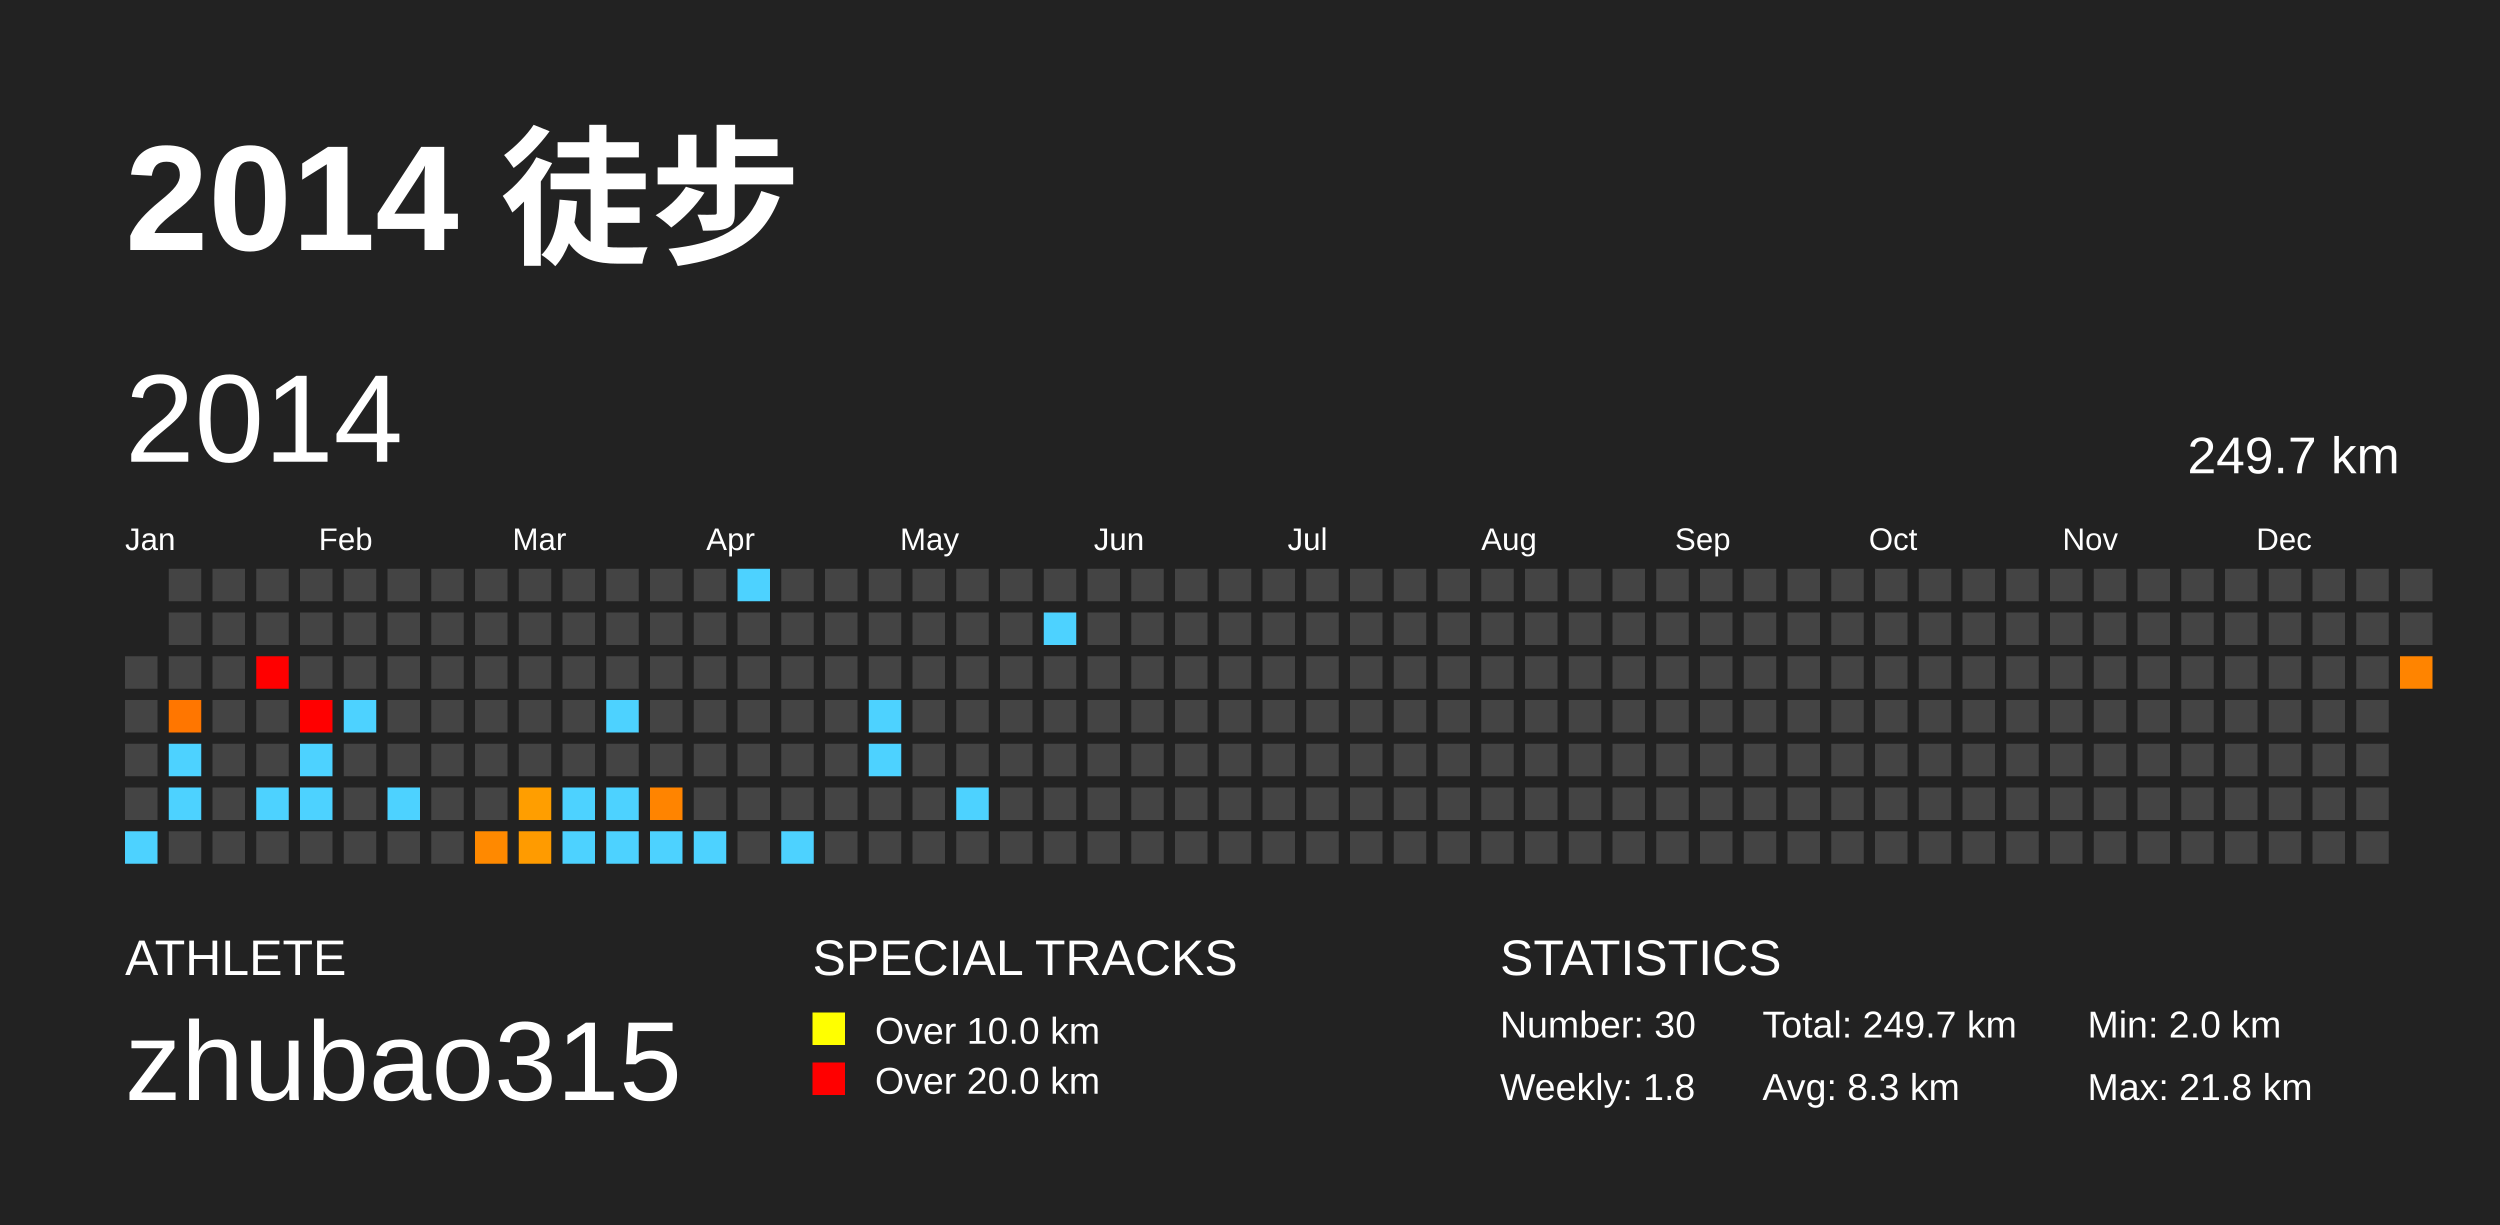
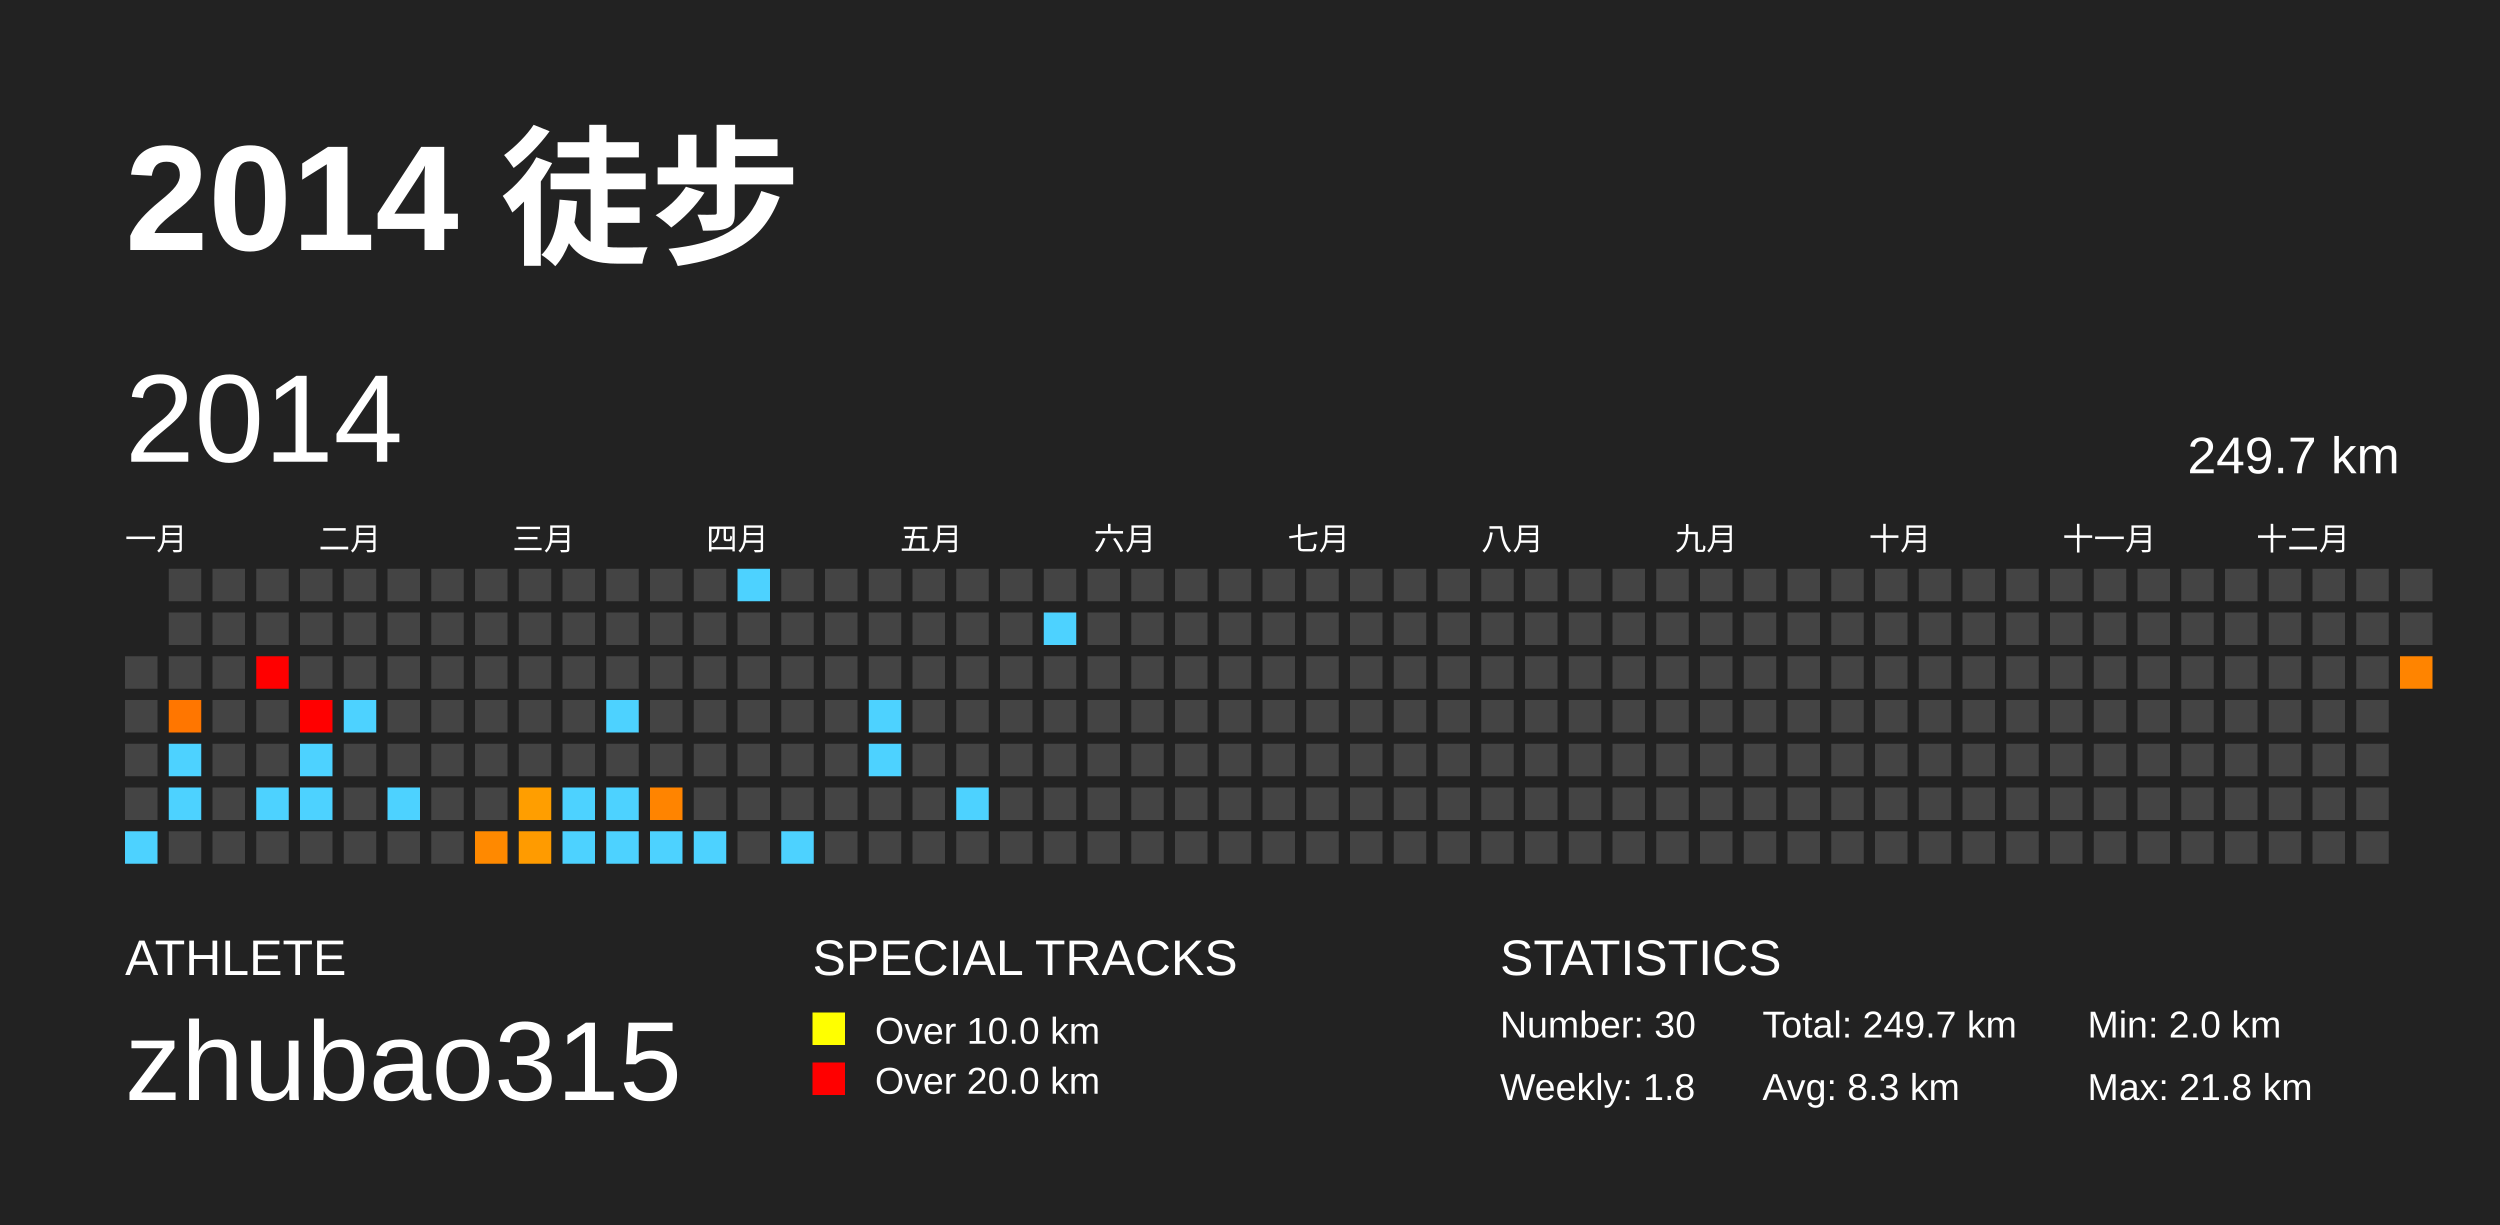
<svg xmlns="http://www.w3.org/2000/svg" baseProfile="full" height="98mm" version="1.1" viewBox="0,0,200,98" width="200mm">
  <defs />
  <rect fill="#222222" height="98" width="200" x="0" y="0" />
  <text fill="#FFFFFF" style="font-size:12px; font-family:Arial; font-weight:bold;" x="10" y="20">2014 徒步</text>
  <text fill="#FFFFFF" style="font-size:4px; font-family:Arial" x="10" y="78">ATHLETE</text>
  <text fill="#FFFFFF" style="font-size:9px; font-family:Arial" x="10" y="88">zhubao315</text>
  <text fill="#FFFFFF" style="font-size:4px; font-family:Arial" x="65" y="78">SPECIAL TRACKS</text>
  <rect fill="yellow" height="2.6" width="2.6" x="65" y="81" />
  <text fill="#FFFFFF" style="font-size:3px; font-family:Arial" x="70" y="83.5">Over 10.0 km</text>
  <rect fill="red" height="2.6" width="2.6" x="65" y="85" />
  <text fill="#FFFFFF" style="font-size:3px; font-family:Arial" x="70" y="87.5">Over 20.0 km</text>
  <text fill="#FFFFFF" style="font-size:4px; font-family:Arial" x="120" y="78">STATISTICS</text>
  <text fill="#FFFFFF" style="font-size:3px; font-family:Arial" x="120" y="83">Number: 30</text>
  <text fill="#FFFFFF" style="font-size:3px; font-family:Arial" x="120" y="88">Weekly: 1.8</text>
  <text fill="#FFFFFF" style="font-size:3px; font-family:Arial" x="141" y="83">Total: 249.7 km</text>
  <text fill="#FFFFFF" style="font-size:3px; font-family:Arial" x="141" y="88">Avg: 8.3 km</text>
  <text fill="#FFFFFF" style="font-size:3px; font-family:Arial" x="167" y="83">Min: 2.0 km</text>
  <text fill="#FFFFFF" style="font-size:3px; font-family:Arial" x="167" y="88">Max: 21.8 km</text>
  <text dominant-baseline="hanging" fill="#FFFFFF" style="font-size:10.0px; font-family:Arial;" x="10" y="30">2014</text>
  <text dominant-baseline="hanging" fill="#FFFFFF" style="font-size:4.125px; font-family:Arial;" x="175" y="35">249.7 km</text>
-   <text fill="#FFFFFF" style="font-size:2.5px; font-family:Arial" x="10.0" y="44">Jan</text>
-   <text fill="#FFFFFF" style="font-size:2.5px; font-family:Arial" x="25.5" y="44">Feb</text>
-   <text fill="#FFFFFF" style="font-size:2.5px; font-family:Arial" x="41.0" y="44">Mar</text>
-   <text fill="#FFFFFF" style="font-size:2.5px; font-family:Arial" x="56.5" y="44">Apr</text>
-   <text fill="#FFFFFF" style="font-size:2.5px; font-family:Arial" x="72.0" y="44">May</text>
-   <text fill="#FFFFFF" style="font-size:2.5px; font-family:Arial" x="87.5" y="44">Jun</text>
-   <text fill="#FFFFFF" style="font-size:2.5px; font-family:Arial" x="103.0" y="44">Jul</text>
-   <text fill="#FFFFFF" style="font-size:2.5px; font-family:Arial" x="118.5" y="44">Aug</text>
-   <text fill="#FFFFFF" style="font-size:2.5px; font-family:Arial" x="134.0" y="44">Sep</text>
-   <text fill="#FFFFFF" style="font-size:2.5px; font-family:Arial" x="149.5" y="44">Oct</text>
-   <text fill="#FFFFFF" style="font-size:2.5px; font-family:Arial" x="165.0" y="44">Nov</text>
-   <text fill="#FFFFFF" style="font-size:2.5px; font-family:Arial" x="180.5" y="44">Dec</text>
+   <text fill="#FFFFFF" style="font-size:2.5px; font-family:Arial" x="10.0" y="44">一月</text>
+   <text fill="#FFFFFF" style="font-size:2.5px; font-family:Arial" x="25.5" y="44">二月</text>
+   <text fill="#FFFFFF" style="font-size:2.5px; font-family:Arial" x="41.0" y="44">三月</text>
+   <text fill="#FFFFFF" style="font-size:2.5px; font-family:Arial" x="56.5" y="44">四月</text>
+   <text fill="#FFFFFF" style="font-size:2.5px; font-family:Arial" x="72.0" y="44">五月</text>
+   <text fill="#FFFFFF" style="font-size:2.5px; font-family:Arial" x="87.5" y="44">六月</text>
+   <text fill="#FFFFFF" style="font-size:2.5px; font-family:Arial" x="103.0" y="44">七月</text>
+   <text fill="#FFFFFF" style="font-size:2.5px; font-family:Arial" x="118.5" y="44">八月</text>
+   <text fill="#FFFFFF" style="font-size:2.5px; font-family:Arial" x="134.0" y="44">九月</text>
+   <text fill="#FFFFFF" style="font-size:2.5px; font-family:Arial" x="149.5" y="44">十月</text>
+   <text fill="#FFFFFF" style="font-size:2.5px; font-family:Arial" x="165.0" y="44">十一月</text>
+   <text fill="#FFFFFF" style="font-size:2.5px; font-family:Arial" x="180.5" y="44">十二月</text>
  <rect fill="#444444" height="2.6" width="2.6" x="10.0" y="52.5" />
  <rect fill="#444444" height="2.6" width="2.6" x="10.0" y="56.0" />
  <rect fill="#444444" height="2.6" width="2.6" x="10.0" y="59.5" />
  <rect fill="#444444" height="2.6" width="2.6" x="10.0" y="63.0" />
  <rect fill="#4dd2ff" height="2.6" width="2.6" x="10.0" y="66.5" />
  <rect fill="#444444" height="2.6" width="2.6" x="13.5" y="45.5" />
  <rect fill="#444444" height="2.6" width="2.6" x="13.5" y="49.0" />
  <rect fill="#444444" height="2.6" width="2.6" x="13.5" y="52.5" />
  <rect fill="#ff7600" height="2.6" width="2.6" x="13.5" y="56.0" />
  <rect fill="#4dd2ff" height="2.6" width="2.6" x="13.5" y="59.5" />
  <rect fill="#4dd2ff" height="2.6" width="2.6" x="13.5" y="63.0" />
  <rect fill="#444444" height="2.6" width="2.6" x="13.5" y="66.5" />
  <rect fill="#444444" height="2.6" width="2.6" x="17.0" y="45.5" />
  <rect fill="#444444" height="2.6" width="2.6" x="17.0" y="49.0" />
  <rect fill="#444444" height="2.6" width="2.6" x="17.0" y="52.5" />
  <rect fill="#444444" height="2.6" width="2.6" x="17.0" y="56.0" />
  <rect fill="#444444" height="2.6" width="2.6" x="17.0" y="59.5" />
  <rect fill="#444444" height="2.6" width="2.6" x="17.0" y="63.0" />
  <rect fill="#444444" height="2.6" width="2.6" x="17.0" y="66.5" />
  <rect fill="#444444" height="2.6" width="2.6" x="20.5" y="45.5" />
  <rect fill="#444444" height="2.6" width="2.6" x="20.5" y="49.0" />
  <rect fill="red" height="2.6" width="2.6" x="20.5" y="52.5" />
  <rect fill="#444444" height="2.6" width="2.6" x="20.5" y="56.0" />
  <rect fill="#444444" height="2.6" width="2.6" x="20.5" y="59.5" />
  <rect fill="#4dd2ff" height="2.6" width="2.6" x="20.5" y="63.0" />
  <rect fill="#444444" height="2.6" width="2.6" x="20.5" y="66.5" />
  <rect fill="#444444" height="2.6" width="2.6" x="24.0" y="45.5" />
  <rect fill="#444444" height="2.6" width="2.6" x="24.0" y="49.0" />
  <rect fill="#444444" height="2.6" width="2.6" x="24.0" y="52.5" />
  <rect fill="red" height="2.6" width="2.6" x="24.0" y="56.0" />
  <rect fill="#4dd2ff" height="2.6" width="2.6" x="24.0" y="59.5" />
  <rect fill="#4dd2ff" height="2.6" width="2.6" x="24.0" y="63.0" />
  <rect fill="#444444" height="2.6" width="2.6" x="24.0" y="66.5" />
  <rect fill="#444444" height="2.6" width="2.6" x="27.5" y="45.5" />
  <rect fill="#444444" height="2.6" width="2.6" x="27.5" y="49.0" />
  <rect fill="#444444" height="2.6" width="2.6" x="27.5" y="52.5" />
  <rect fill="#4dd2ff" height="2.6" width="2.6" x="27.5" y="56.0" />
  <rect fill="#444444" height="2.6" width="2.6" x="27.5" y="59.5" />
  <rect fill="#444444" height="2.6" width="2.6" x="27.5" y="63.0" />
  <rect fill="#444444" height="2.6" width="2.6" x="27.5" y="66.5" />
  <rect fill="#444444" height="2.6" width="2.6" x="31.0" y="45.5" />
  <rect fill="#444444" height="2.6" width="2.6" x="31.0" y="49.0" />
  <rect fill="#444444" height="2.6" width="2.6" x="31.0" y="52.5" />
  <rect fill="#444444" height="2.6" width="2.6" x="31.0" y="56.0" />
  <rect fill="#444444" height="2.6" width="2.6" x="31.0" y="59.5" />
  <rect fill="#4dd2ff" height="2.6" width="2.6" x="31.0" y="63.0" />
  <rect fill="#444444" height="2.6" width="2.6" x="31.0" y="66.5" />
  <rect fill="#444444" height="2.6" width="2.6" x="34.5" y="45.5" />
  <rect fill="#444444" height="2.6" width="2.6" x="34.5" y="49.0" />
  <rect fill="#444444" height="2.6" width="2.6" x="34.5" y="52.5" />
  <rect fill="#444444" height="2.6" width="2.6" x="34.5" y="56.0" />
  <rect fill="#444444" height="2.6" width="2.6" x="34.5" y="59.5" />
  <rect fill="#444444" height="2.6" width="2.6" x="34.5" y="63.0" />
  <rect fill="#444444" height="2.6" width="2.6" x="34.5" y="66.5" />
  <rect fill="#444444" height="2.6" width="2.6" x="38.0" y="45.5" />
  <rect fill="#444444" height="2.6" width="2.6" x="38.0" y="49.0" />
  <rect fill="#444444" height="2.6" width="2.6" x="38.0" y="52.5" />
  <rect fill="#444444" height="2.6" width="2.6" x="38.0" y="56.0" />
  <rect fill="#444444" height="2.6" width="2.6" x="38.0" y="59.5" />
  <rect fill="#444444" height="2.6" width="2.6" x="38.0" y="63.0" />
  <rect fill="#ff8900" height="2.6" width="2.6" x="38.0" y="66.5" />
  <rect fill="#444444" height="2.6" width="2.6" x="41.5" y="45.5" />
  <rect fill="#444444" height="2.6" width="2.6" x="41.5" y="49.0" />
  <rect fill="#444444" height="2.6" width="2.6" x="41.5" y="52.5" />
  <rect fill="#444444" height="2.6" width="2.6" x="41.5" y="56.0" />
  <rect fill="#444444" height="2.6" width="2.6" x="41.5" y="59.5" />
  <rect fill="#ff9e00" height="2.6" width="2.6" x="41.5" y="63.0" />
  <rect fill="#ff9b00" height="2.6" width="2.6" x="41.5" y="66.5" />
  <rect fill="#444444" height="2.6" width="2.6" x="45.0" y="45.5" />
  <rect fill="#444444" height="2.6" width="2.6" x="45.0" y="49.0" />
  <rect fill="#444444" height="2.6" width="2.6" x="45.0" y="52.5" />
  <rect fill="#444444" height="2.6" width="2.6" x="45.0" y="56.0" />
  <rect fill="#444444" height="2.6" width="2.6" x="45.0" y="59.5" />
  <rect fill="#4dd2ff" height="2.6" width="2.6" x="45.0" y="63.0" />
  <rect fill="#4dd2ff" height="2.6" width="2.6" x="45.0" y="66.5" />
  <rect fill="#444444" height="2.6" width="2.6" x="48.5" y="45.5" />
  <rect fill="#444444" height="2.6" width="2.6" x="48.5" y="49.0" />
  <rect fill="#444444" height="2.6" width="2.6" x="48.5" y="52.5" />
  <rect fill="#4dd2ff" height="2.6" width="2.6" x="48.5" y="56.0" />
  <rect fill="#444444" height="2.6" width="2.6" x="48.5" y="59.5" />
  <rect fill="#4dd2ff" height="2.6" width="2.6" x="48.5" y="63.0" />
  <rect fill="#4dd2ff" height="2.6" width="2.6" x="48.5" y="66.5" />
  <rect fill="#444444" height="2.6" width="2.6" x="52.0" y="45.5" />
  <rect fill="#444444" height="2.6" width="2.6" x="52.0" y="49.0" />
  <rect fill="#444444" height="2.6" width="2.6" x="52.0" y="52.5" />
  <rect fill="#444444" height="2.6" width="2.6" x="52.0" y="56.0" />
  <rect fill="#444444" height="2.6" width="2.6" x="52.0" y="59.5" />
  <rect fill="#ff8400" height="2.6" width="2.6" x="52.0" y="63.0" />
  <rect fill="#4dd2ff" height="2.6" width="2.6" x="52.0" y="66.5" />
  <rect fill="#444444" height="2.6" width="2.6" x="55.5" y="45.5" />
  <rect fill="#444444" height="2.6" width="2.6" x="55.5" y="49.0" />
  <rect fill="#444444" height="2.6" width="2.6" x="55.5" y="52.5" />
  <rect fill="#444444" height="2.6" width="2.6" x="55.5" y="56.0" />
  <rect fill="#444444" height="2.6" width="2.6" x="55.5" y="59.5" />
  <rect fill="#444444" height="2.6" width="2.6" x="55.5" y="63.0" />
  <rect fill="#4dd2ff" height="2.6" width="2.6" x="55.5" y="66.5" />
  <rect fill="#4dd2ff" height="2.6" width="2.6" x="59.0" y="45.5" />
  <rect fill="#444444" height="2.6" width="2.6" x="59.0" y="49.0" />
  <rect fill="#444444" height="2.6" width="2.6" x="59.0" y="52.5" />
  <rect fill="#444444" height="2.6" width="2.6" x="59.0" y="56.0" />
  <rect fill="#444444" height="2.6" width="2.6" x="59.0" y="59.5" />
  <rect fill="#444444" height="2.6" width="2.6" x="59.0" y="63.0" />
  <rect fill="#444444" height="2.6" width="2.6" x="59.0" y="66.5" />
  <rect fill="#444444" height="2.6" width="2.6" x="62.5" y="45.5" />
  <rect fill="#444444" height="2.6" width="2.6" x="62.5" y="49.0" />
  <rect fill="#444444" height="2.6" width="2.6" x="62.5" y="52.5" />
  <rect fill="#444444" height="2.6" width="2.6" x="62.5" y="56.0" />
  <rect fill="#444444" height="2.6" width="2.6" x="62.5" y="59.5" />
  <rect fill="#444444" height="2.6" width="2.6" x="62.5" y="63.0" />
  <rect fill="#4dd2ff" height="2.6" width="2.6" x="62.5" y="66.5" />
  <rect fill="#444444" height="2.6" width="2.6" x="66.0" y="45.5" />
  <rect fill="#444444" height="2.6" width="2.6" x="66.0" y="49.0" />
  <rect fill="#444444" height="2.6" width="2.6" x="66.0" y="52.5" />
  <rect fill="#444444" height="2.6" width="2.6" x="66.0" y="56.0" />
  <rect fill="#444444" height="2.6" width="2.6" x="66.0" y="59.5" />
  <rect fill="#444444" height="2.6" width="2.6" x="66.0" y="63.0" />
  <rect fill="#444444" height="2.6" width="2.6" x="66.0" y="66.5" />
  <rect fill="#444444" height="2.6" width="2.6" x="69.5" y="45.5" />
  <rect fill="#444444" height="2.6" width="2.6" x="69.5" y="49.0" />
  <rect fill="#444444" height="2.6" width="2.6" x="69.5" y="52.5" />
  <rect fill="#4dd2ff" height="2.6" width="2.6" x="69.5" y="56.0" />
  <rect fill="#4dd2ff" height="2.6" width="2.6" x="69.5" y="59.5" />
  <rect fill="#444444" height="2.6" width="2.6" x="69.5" y="63.0" />
  <rect fill="#444444" height="2.6" width="2.6" x="69.5" y="66.5" />
  <rect fill="#444444" height="2.6" width="2.6" x="73.0" y="45.5" />
  <rect fill="#444444" height="2.6" width="2.6" x="73.0" y="49.0" />
  <rect fill="#444444" height="2.6" width="2.6" x="73.0" y="52.5" />
  <rect fill="#444444" height="2.6" width="2.6" x="73.0" y="56.0" />
  <rect fill="#444444" height="2.6" width="2.6" x="73.0" y="59.5" />
  <rect fill="#444444" height="2.6" width="2.6" x="73.0" y="63.0" />
  <rect fill="#444444" height="2.6" width="2.6" x="73.0" y="66.5" />
  <rect fill="#444444" height="2.6" width="2.6" x="76.5" y="45.5" />
  <rect fill="#444444" height="2.6" width="2.6" x="76.5" y="49.0" />
  <rect fill="#444444" height="2.6" width="2.6" x="76.5" y="52.5" />
  <rect fill="#444444" height="2.6" width="2.6" x="76.5" y="56.0" />
  <rect fill="#444444" height="2.6" width="2.6" x="76.5" y="59.5" />
  <rect fill="#4dd2ff" height="2.6" width="2.6" x="76.5" y="63.0" />
  <rect fill="#444444" height="2.6" width="2.6" x="76.5" y="66.5" />
  <rect fill="#444444" height="2.6" width="2.6" x="80.0" y="45.5" />
  <rect fill="#444444" height="2.6" width="2.6" x="80.0" y="49.0" />
  <rect fill="#444444" height="2.6" width="2.6" x="80.0" y="52.5" />
  <rect fill="#444444" height="2.6" width="2.6" x="80.0" y="56.0" />
  <rect fill="#444444" height="2.6" width="2.6" x="80.0" y="59.5" />
  <rect fill="#444444" height="2.6" width="2.6" x="80.0" y="63.0" />
  <rect fill="#444444" height="2.6" width="2.6" x="80.0" y="66.5" />
  <rect fill="#444444" height="2.6" width="2.6" x="83.5" y="45.5" />
  <rect fill="#4dd2ff" height="2.6" width="2.6" x="83.5" y="49.0" />
  <rect fill="#444444" height="2.6" width="2.6" x="83.5" y="52.5" />
  <rect fill="#444444" height="2.6" width="2.6" x="83.5" y="56.0" />
  <rect fill="#444444" height="2.6" width="2.6" x="83.5" y="59.5" />
  <rect fill="#444444" height="2.6" width="2.6" x="83.5" y="63.0" />
  <rect fill="#444444" height="2.6" width="2.6" x="83.5" y="66.5" />
  <rect fill="#444444" height="2.6" width="2.6" x="87.0" y="45.5" />
  <rect fill="#444444" height="2.6" width="2.6" x="87.0" y="49.0" />
  <rect fill="#444444" height="2.6" width="2.6" x="87.0" y="52.5" />
  <rect fill="#444444" height="2.6" width="2.6" x="87.0" y="56.0" />
  <rect fill="#444444" height="2.6" width="2.6" x="87.0" y="59.5" />
  <rect fill="#444444" height="2.6" width="2.6" x="87.0" y="63.0" />
  <rect fill="#444444" height="2.6" width="2.6" x="87.0" y="66.5" />
  <rect fill="#444444" height="2.6" width="2.6" x="90.5" y="45.5" />
  <rect fill="#444444" height="2.6" width="2.6" x="90.5" y="49.0" />
  <rect fill="#444444" height="2.6" width="2.6" x="90.5" y="52.5" />
  <rect fill="#444444" height="2.6" width="2.6" x="90.5" y="56.0" />
  <rect fill="#444444" height="2.6" width="2.6" x="90.5" y="59.5" />
  <rect fill="#444444" height="2.6" width="2.6" x="90.5" y="63.0" />
  <rect fill="#444444" height="2.6" width="2.6" x="90.5" y="66.5" />
  <rect fill="#444444" height="2.6" width="2.6" x="94.0" y="45.5" />
  <rect fill="#444444" height="2.6" width="2.6" x="94.0" y="49.0" />
  <rect fill="#444444" height="2.6" width="2.6" x="94.0" y="52.5" />
  <rect fill="#444444" height="2.6" width="2.6" x="94.0" y="56.0" />
  <rect fill="#444444" height="2.6" width="2.6" x="94.0" y="59.5" />
  <rect fill="#444444" height="2.6" width="2.6" x="94.0" y="63.0" />
  <rect fill="#444444" height="2.6" width="2.6" x="94.0" y="66.5" />
  <rect fill="#444444" height="2.6" width="2.6" x="97.5" y="45.5" />
  <rect fill="#444444" height="2.6" width="2.6" x="97.5" y="49.0" />
  <rect fill="#444444" height="2.6" width="2.6" x="97.5" y="52.5" />
  <rect fill="#444444" height="2.6" width="2.6" x="97.5" y="56.0" />
  <rect fill="#444444" height="2.6" width="2.6" x="97.5" y="59.5" />
  <rect fill="#444444" height="2.6" width="2.6" x="97.5" y="63.0" />
  <rect fill="#444444" height="2.6" width="2.6" x="97.5" y="66.5" />
  <rect fill="#444444" height="2.6" width="2.6" x="101.0" y="45.5" />
  <rect fill="#444444" height="2.6" width="2.6" x="101.0" y="49.0" />
  <rect fill="#444444" height="2.6" width="2.6" x="101.0" y="52.5" />
  <rect fill="#444444" height="2.6" width="2.6" x="101.0" y="56.0" />
  <rect fill="#444444" height="2.6" width="2.6" x="101.0" y="59.5" />
  <rect fill="#444444" height="2.6" width="2.6" x="101.0" y="63.0" />
  <rect fill="#444444" height="2.6" width="2.6" x="101.0" y="66.5" />
  <rect fill="#444444" height="2.6" width="2.6" x="104.5" y="45.5" />
  <rect fill="#444444" height="2.6" width="2.6" x="104.5" y="49.0" />
  <rect fill="#444444" height="2.6" width="2.6" x="104.5" y="52.5" />
  <rect fill="#444444" height="2.6" width="2.6" x="104.5" y="56.0" />
  <rect fill="#444444" height="2.6" width="2.6" x="104.5" y="59.5" />
  <rect fill="#444444" height="2.6" width="2.6" x="104.5" y="63.0" />
  <rect fill="#444444" height="2.6" width="2.6" x="104.5" y="66.5" />
  <rect fill="#444444" height="2.6" width="2.6" x="108.0" y="45.5" />
  <rect fill="#444444" height="2.6" width="2.6" x="108.0" y="49.0" />
  <rect fill="#444444" height="2.6" width="2.6" x="108.0" y="52.5" />
  <rect fill="#444444" height="2.6" width="2.6" x="108.0" y="56.0" />
  <rect fill="#444444" height="2.6" width="2.6" x="108.0" y="59.5" />
  <rect fill="#444444" height="2.6" width="2.6" x="108.0" y="63.0" />
  <rect fill="#444444" height="2.6" width="2.6" x="108.0" y="66.5" />
  <rect fill="#444444" height="2.6" width="2.6" x="111.5" y="45.5" />
  <rect fill="#444444" height="2.6" width="2.6" x="111.5" y="49.0" />
  <rect fill="#444444" height="2.6" width="2.6" x="111.5" y="52.5" />
  <rect fill="#444444" height="2.6" width="2.6" x="111.5" y="56.0" />
  <rect fill="#444444" height="2.6" width="2.6" x="111.5" y="59.5" />
  <rect fill="#444444" height="2.6" width="2.6" x="111.5" y="63.0" />
  <rect fill="#444444" height="2.6" width="2.6" x="111.5" y="66.5" />
  <rect fill="#444444" height="2.6" width="2.6" x="115.0" y="45.5" />
  <rect fill="#444444" height="2.6" width="2.6" x="115.0" y="49.0" />
  <rect fill="#444444" height="2.6" width="2.6" x="115.0" y="52.5" />
  <rect fill="#444444" height="2.6" width="2.6" x="115.0" y="56.0" />
  <rect fill="#444444" height="2.6" width="2.6" x="115.0" y="59.5" />
  <rect fill="#444444" height="2.6" width="2.6" x="115.0" y="63.0" />
  <rect fill="#444444" height="2.6" width="2.6" x="115.0" y="66.5" />
  <rect fill="#444444" height="2.6" width="2.6" x="118.5" y="45.5" />
  <rect fill="#444444" height="2.6" width="2.6" x="118.5" y="49.0" />
  <rect fill="#444444" height="2.6" width="2.6" x="118.5" y="52.5" />
  <rect fill="#444444" height="2.6" width="2.6" x="118.5" y="56.0" />
  <rect fill="#444444" height="2.6" width="2.6" x="118.5" y="59.5" />
  <rect fill="#444444" height="2.6" width="2.6" x="118.5" y="63.0" />
  <rect fill="#444444" height="2.6" width="2.6" x="118.5" y="66.5" />
  <rect fill="#444444" height="2.6" width="2.6" x="122.0" y="45.5" />
  <rect fill="#444444" height="2.6" width="2.6" x="122.0" y="49.0" />
  <rect fill="#444444" height="2.6" width="2.6" x="122.0" y="52.5" />
  <rect fill="#444444" height="2.6" width="2.6" x="122.0" y="56.0" />
  <rect fill="#444444" height="2.6" width="2.6" x="122.0" y="59.5" />
  <rect fill="#444444" height="2.6" width="2.6" x="122.0" y="63.0" />
  <rect fill="#444444" height="2.6" width="2.6" x="122.0" y="66.5" />
  <rect fill="#444444" height="2.6" width="2.6" x="125.5" y="45.5" />
  <rect fill="#444444" height="2.6" width="2.6" x="125.5" y="49.0" />
  <rect fill="#444444" height="2.6" width="2.6" x="125.5" y="52.5" />
  <rect fill="#444444" height="2.6" width="2.6" x="125.5" y="56.0" />
  <rect fill="#444444" height="2.6" width="2.6" x="125.5" y="59.5" />
  <rect fill="#444444" height="2.6" width="2.6" x="125.5" y="63.0" />
  <rect fill="#444444" height="2.6" width="2.6" x="125.5" y="66.5" />
  <rect fill="#444444" height="2.6" width="2.6" x="129.0" y="45.5" />
  <rect fill="#444444" height="2.6" width="2.6" x="129.0" y="49.0" />
  <rect fill="#444444" height="2.6" width="2.6" x="129.0" y="52.5" />
  <rect fill="#444444" height="2.6" width="2.6" x="129.0" y="56.0" />
  <rect fill="#444444" height="2.6" width="2.6" x="129.0" y="59.5" />
  <rect fill="#444444" height="2.6" width="2.6" x="129.0" y="63.0" />
  <rect fill="#444444" height="2.6" width="2.6" x="129.0" y="66.5" />
  <rect fill="#444444" height="2.6" width="2.6" x="132.5" y="45.5" />
  <rect fill="#444444" height="2.6" width="2.6" x="132.5" y="49.0" />
  <rect fill="#444444" height="2.6" width="2.6" x="132.5" y="52.5" />
  <rect fill="#444444" height="2.6" width="2.6" x="132.5" y="56.0" />
  <rect fill="#444444" height="2.6" width="2.6" x="132.5" y="59.5" />
  <rect fill="#444444" height="2.6" width="2.6" x="132.5" y="63.0" />
  <rect fill="#444444" height="2.6" width="2.6" x="132.5" y="66.5" />
  <rect fill="#444444" height="2.6" width="2.6" x="136.0" y="45.5" />
  <rect fill="#444444" height="2.6" width="2.6" x="136.0" y="49.0" />
  <rect fill="#444444" height="2.6" width="2.6" x="136.0" y="52.5" />
  <rect fill="#444444" height="2.6" width="2.6" x="136.0" y="56.0" />
  <rect fill="#444444" height="2.6" width="2.6" x="136.0" y="59.5" />
  <rect fill="#444444" height="2.6" width="2.6" x="136.0" y="63.0" />
  <rect fill="#444444" height="2.6" width="2.6" x="136.0" y="66.5" />
  <rect fill="#444444" height="2.6" width="2.6" x="139.5" y="45.5" />
  <rect fill="#444444" height="2.6" width="2.6" x="139.5" y="49.0" />
  <rect fill="#444444" height="2.6" width="2.6" x="139.5" y="52.5" />
  <rect fill="#444444" height="2.6" width="2.6" x="139.5" y="56.0" />
  <rect fill="#444444" height="2.6" width="2.6" x="139.5" y="59.5" />
  <rect fill="#444444" height="2.6" width="2.6" x="139.5" y="63.0" />
  <rect fill="#444444" height="2.6" width="2.6" x="139.5" y="66.5" />
  <rect fill="#444444" height="2.6" width="2.6" x="143.0" y="45.5" />
  <rect fill="#444444" height="2.6" width="2.6" x="143.0" y="49.0" />
  <rect fill="#444444" height="2.6" width="2.6" x="143.0" y="52.5" />
  <rect fill="#444444" height="2.6" width="2.6" x="143.0" y="56.0" />
  <rect fill="#444444" height="2.6" width="2.6" x="143.0" y="59.5" />
  <rect fill="#444444" height="2.6" width="2.6" x="143.0" y="63.0" />
  <rect fill="#444444" height="2.6" width="2.6" x="143.0" y="66.5" />
  <rect fill="#444444" height="2.6" width="2.6" x="146.5" y="45.5" />
  <rect fill="#444444" height="2.6" width="2.6" x="146.5" y="49.0" />
  <rect fill="#444444" height="2.6" width="2.6" x="146.5" y="52.5" />
  <rect fill="#444444" height="2.6" width="2.6" x="146.5" y="56.0" />
  <rect fill="#444444" height="2.6" width="2.6" x="146.5" y="59.5" />
  <rect fill="#444444" height="2.6" width="2.6" x="146.5" y="63.0" />
  <rect fill="#444444" height="2.6" width="2.6" x="146.5" y="66.5" />
  <rect fill="#444444" height="2.6" width="2.6" x="150.0" y="45.5" />
  <rect fill="#444444" height="2.6" width="2.6" x="150.0" y="49.0" />
  <rect fill="#444444" height="2.6" width="2.6" x="150.0" y="52.5" />
  <rect fill="#444444" height="2.6" width="2.6" x="150.0" y="56.0" />
  <rect fill="#444444" height="2.6" width="2.6" x="150.0" y="59.5" />
  <rect fill="#444444" height="2.6" width="2.6" x="150.0" y="63.0" />
  <rect fill="#444444" height="2.6" width="2.6" x="150.0" y="66.5" />
  <rect fill="#444444" height="2.6" width="2.6" x="153.5" y="45.5" />
  <rect fill="#444444" height="2.6" width="2.6" x="153.5" y="49.0" />
  <rect fill="#444444" height="2.6" width="2.6" x="153.5" y="52.5" />
  <rect fill="#444444" height="2.6" width="2.6" x="153.5" y="56.0" />
  <rect fill="#444444" height="2.6" width="2.6" x="153.5" y="59.5" />
  <rect fill="#444444" height="2.6" width="2.6" x="153.5" y="63.0" />
  <rect fill="#444444" height="2.6" width="2.6" x="153.5" y="66.5" />
  <rect fill="#444444" height="2.6" width="2.6" x="157.0" y="45.5" />
  <rect fill="#444444" height="2.6" width="2.6" x="157.0" y="49.0" />
  <rect fill="#444444" height="2.6" width="2.6" x="157.0" y="52.5" />
  <rect fill="#444444" height="2.6" width="2.6" x="157.0" y="56.0" />
  <rect fill="#444444" height="2.6" width="2.6" x="157.0" y="59.5" />
  <rect fill="#444444" height="2.6" width="2.6" x="157.0" y="63.0" />
  <rect fill="#444444" height="2.6" width="2.6" x="157.0" y="66.5" />
  <rect fill="#444444" height="2.6" width="2.6" x="160.5" y="45.5" />
  <rect fill="#444444" height="2.6" width="2.6" x="160.5" y="49.0" />
  <rect fill="#444444" height="2.6" width="2.6" x="160.5" y="52.5" />
  <rect fill="#444444" height="2.6" width="2.6" x="160.5" y="56.0" />
  <rect fill="#444444" height="2.6" width="2.6" x="160.5" y="59.5" />
  <rect fill="#444444" height="2.6" width="2.6" x="160.5" y="63.0" />
  <rect fill="#444444" height="2.6" width="2.6" x="160.5" y="66.5" />
  <rect fill="#444444" height="2.6" width="2.6" x="164.0" y="45.5" />
  <rect fill="#444444" height="2.6" width="2.6" x="164.0" y="49.0" />
  <rect fill="#444444" height="2.6" width="2.6" x="164.0" y="52.5" />
  <rect fill="#444444" height="2.6" width="2.6" x="164.0" y="56.0" />
  <rect fill="#444444" height="2.6" width="2.6" x="164.0" y="59.5" />
  <rect fill="#444444" height="2.6" width="2.6" x="164.0" y="63.0" />
  <rect fill="#444444" height="2.6" width="2.6" x="164.0" y="66.5" />
  <rect fill="#444444" height="2.6" width="2.6" x="167.5" y="45.5" />
  <rect fill="#444444" height="2.6" width="2.6" x="167.5" y="49.0" />
  <rect fill="#444444" height="2.6" width="2.6" x="167.5" y="52.5" />
  <rect fill="#444444" height="2.6" width="2.6" x="167.5" y="56.0" />
  <rect fill="#444444" height="2.6" width="2.6" x="167.5" y="59.5" />
  <rect fill="#444444" height="2.6" width="2.6" x="167.5" y="63.0" />
  <rect fill="#444444" height="2.6" width="2.6" x="167.5" y="66.5" />
  <rect fill="#444444" height="2.6" width="2.6" x="171.0" y="45.5" />
  <rect fill="#444444" height="2.6" width="2.6" x="171.0" y="49.0" />
  <rect fill="#444444" height="2.6" width="2.6" x="171.0" y="52.5" />
  <rect fill="#444444" height="2.6" width="2.6" x="171.0" y="56.0" />
  <rect fill="#444444" height="2.6" width="2.6" x="171.0" y="59.5" />
  <rect fill="#444444" height="2.6" width="2.6" x="171.0" y="63.0" />
  <rect fill="#444444" height="2.6" width="2.6" x="171.0" y="66.5" />
  <rect fill="#444444" height="2.6" width="2.6" x="174.5" y="45.5" />
  <rect fill="#444444" height="2.6" width="2.6" x="174.5" y="49.0" />
  <rect fill="#444444" height="2.6" width="2.6" x="174.5" y="52.5" />
  <rect fill="#444444" height="2.6" width="2.6" x="174.5" y="56.0" />
  <rect fill="#444444" height="2.6" width="2.6" x="174.5" y="59.5" />
  <rect fill="#444444" height="2.6" width="2.6" x="174.5" y="63.0" />
  <rect fill="#444444" height="2.6" width="2.6" x="174.5" y="66.5" />
  <rect fill="#444444" height="2.6" width="2.6" x="178.0" y="45.5" />
  <rect fill="#444444" height="2.6" width="2.6" x="178.0" y="49.0" />
  <rect fill="#444444" height="2.6" width="2.6" x="178.0" y="52.5" />
  <rect fill="#444444" height="2.6" width="2.6" x="178.0" y="56.0" />
  <rect fill="#444444" height="2.6" width="2.6" x="178.0" y="59.5" />
  <rect fill="#444444" height="2.6" width="2.6" x="178.0" y="63.0" />
  <rect fill="#444444" height="2.6" width="2.6" x="178.0" y="66.5" />
  <rect fill="#444444" height="2.6" width="2.6" x="181.5" y="45.5" />
  <rect fill="#444444" height="2.6" width="2.6" x="181.5" y="49.0" />
  <rect fill="#444444" height="2.6" width="2.6" x="181.5" y="52.5" />
  <rect fill="#444444" height="2.6" width="2.6" x="181.5" y="56.0" />
  <rect fill="#444444" height="2.6" width="2.6" x="181.5" y="59.5" />
  <rect fill="#444444" height="2.6" width="2.6" x="181.5" y="63.0" />
  <rect fill="#444444" height="2.6" width="2.6" x="181.5" y="66.5" />
  <rect fill="#444444" height="2.6" width="2.6" x="185.0" y="45.5" />
  <rect fill="#444444" height="2.6" width="2.6" x="185.0" y="49.0" />
  <rect fill="#444444" height="2.6" width="2.6" x="185.0" y="52.5" />
  <rect fill="#444444" height="2.6" width="2.6" x="185.0" y="56.0" />
  <rect fill="#444444" height="2.6" width="2.6" x="185.0" y="59.5" />
  <rect fill="#444444" height="2.6" width="2.6" x="185.0" y="63.0" />
  <rect fill="#444444" height="2.6" width="2.6" x="185.0" y="66.5" />
  <rect fill="#444444" height="2.6" width="2.6" x="188.5" y="45.5" />
  <rect fill="#444444" height="2.6" width="2.6" x="188.5" y="49.0" />
  <rect fill="#444444" height="2.6" width="2.6" x="188.5" y="52.5" />
  <rect fill="#444444" height="2.6" width="2.6" x="188.5" y="56.0" />
  <rect fill="#444444" height="2.6" width="2.6" x="188.5" y="59.5" />
  <rect fill="#444444" height="2.6" width="2.6" x="188.5" y="63.0" />
  <rect fill="#444444" height="2.6" width="2.6" x="188.5" y="66.5" />
  <rect fill="#444444" height="2.6" width="2.6" x="192.0" y="45.5" />
  <rect fill="#444444" height="2.6" width="2.6" x="192.0" y="49.0" />
  <rect fill="#ff8400" height="2.6" width="2.6" x="192.0" y="52.5" />
</svg>
